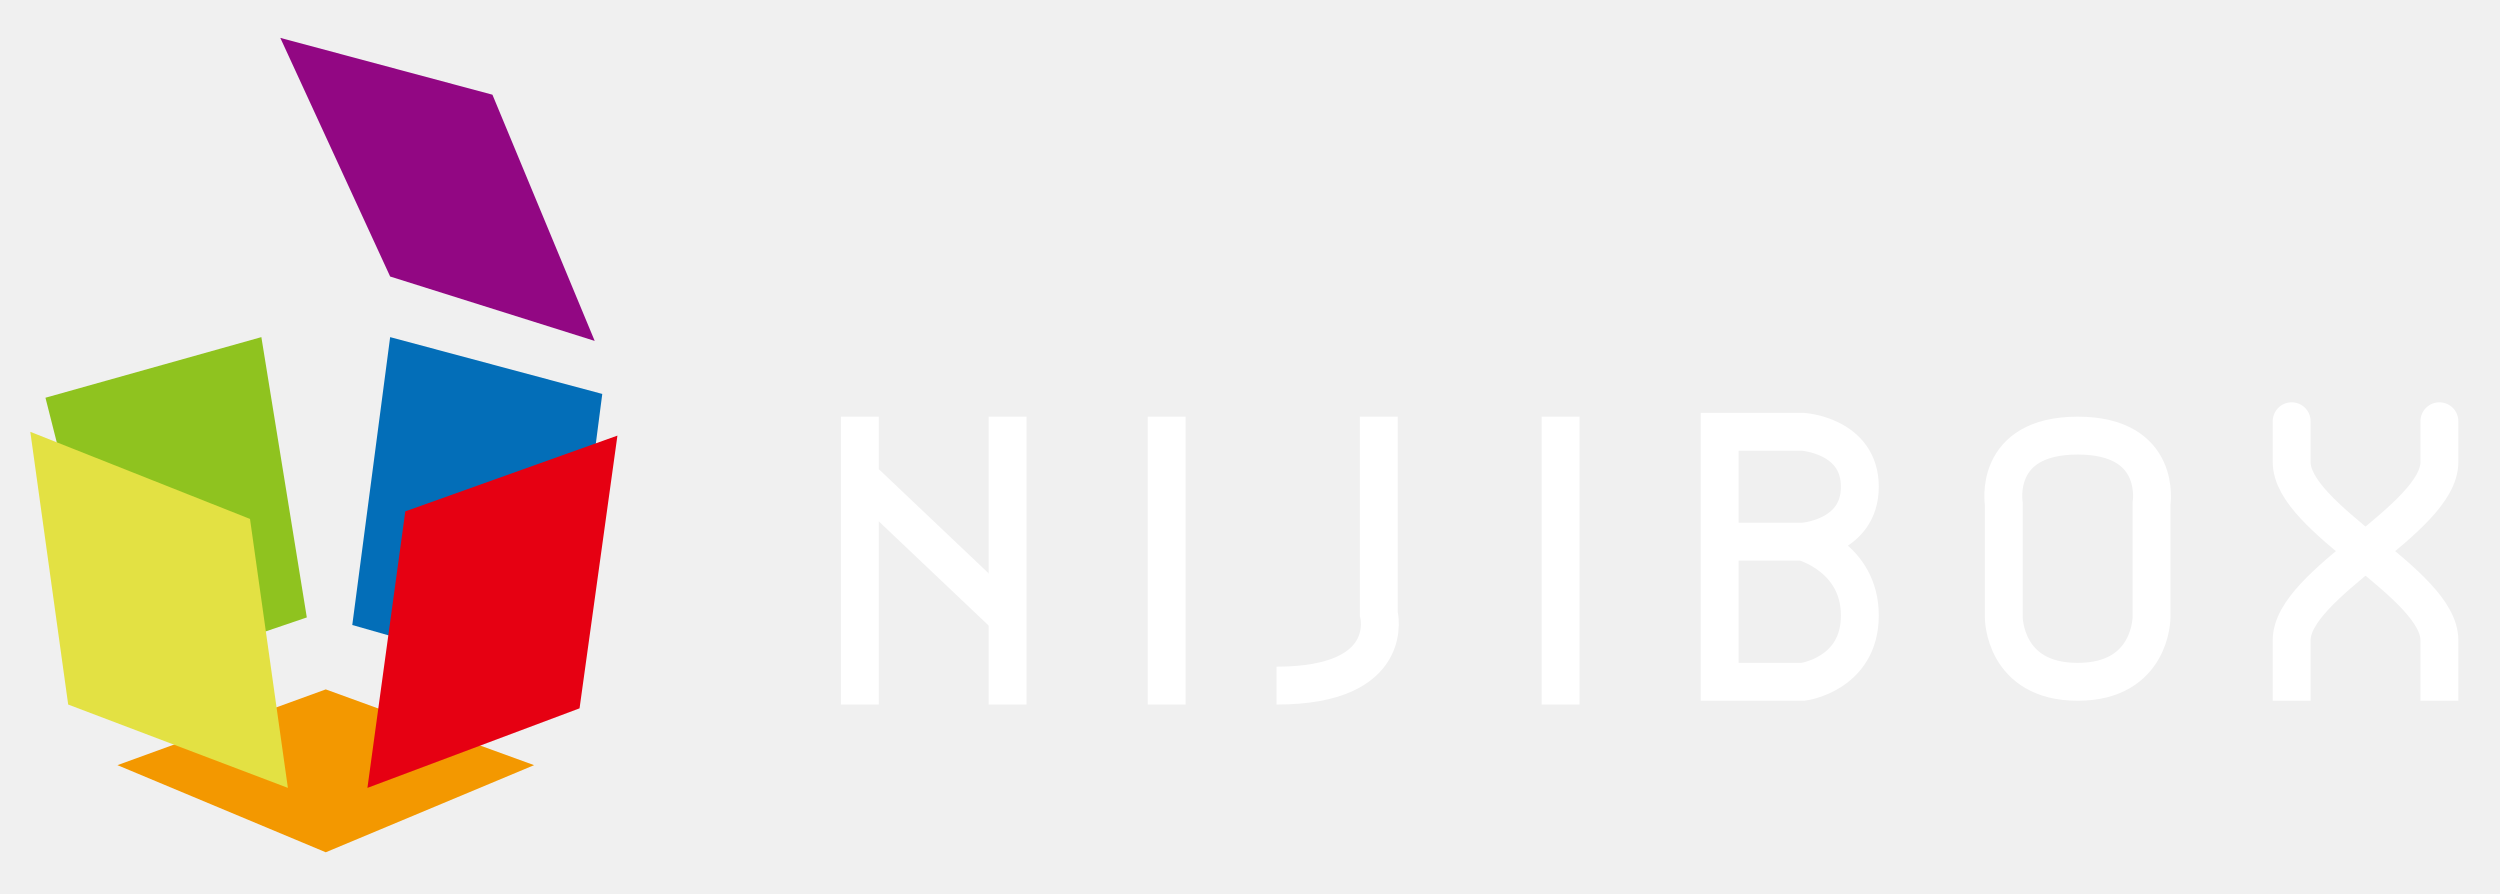
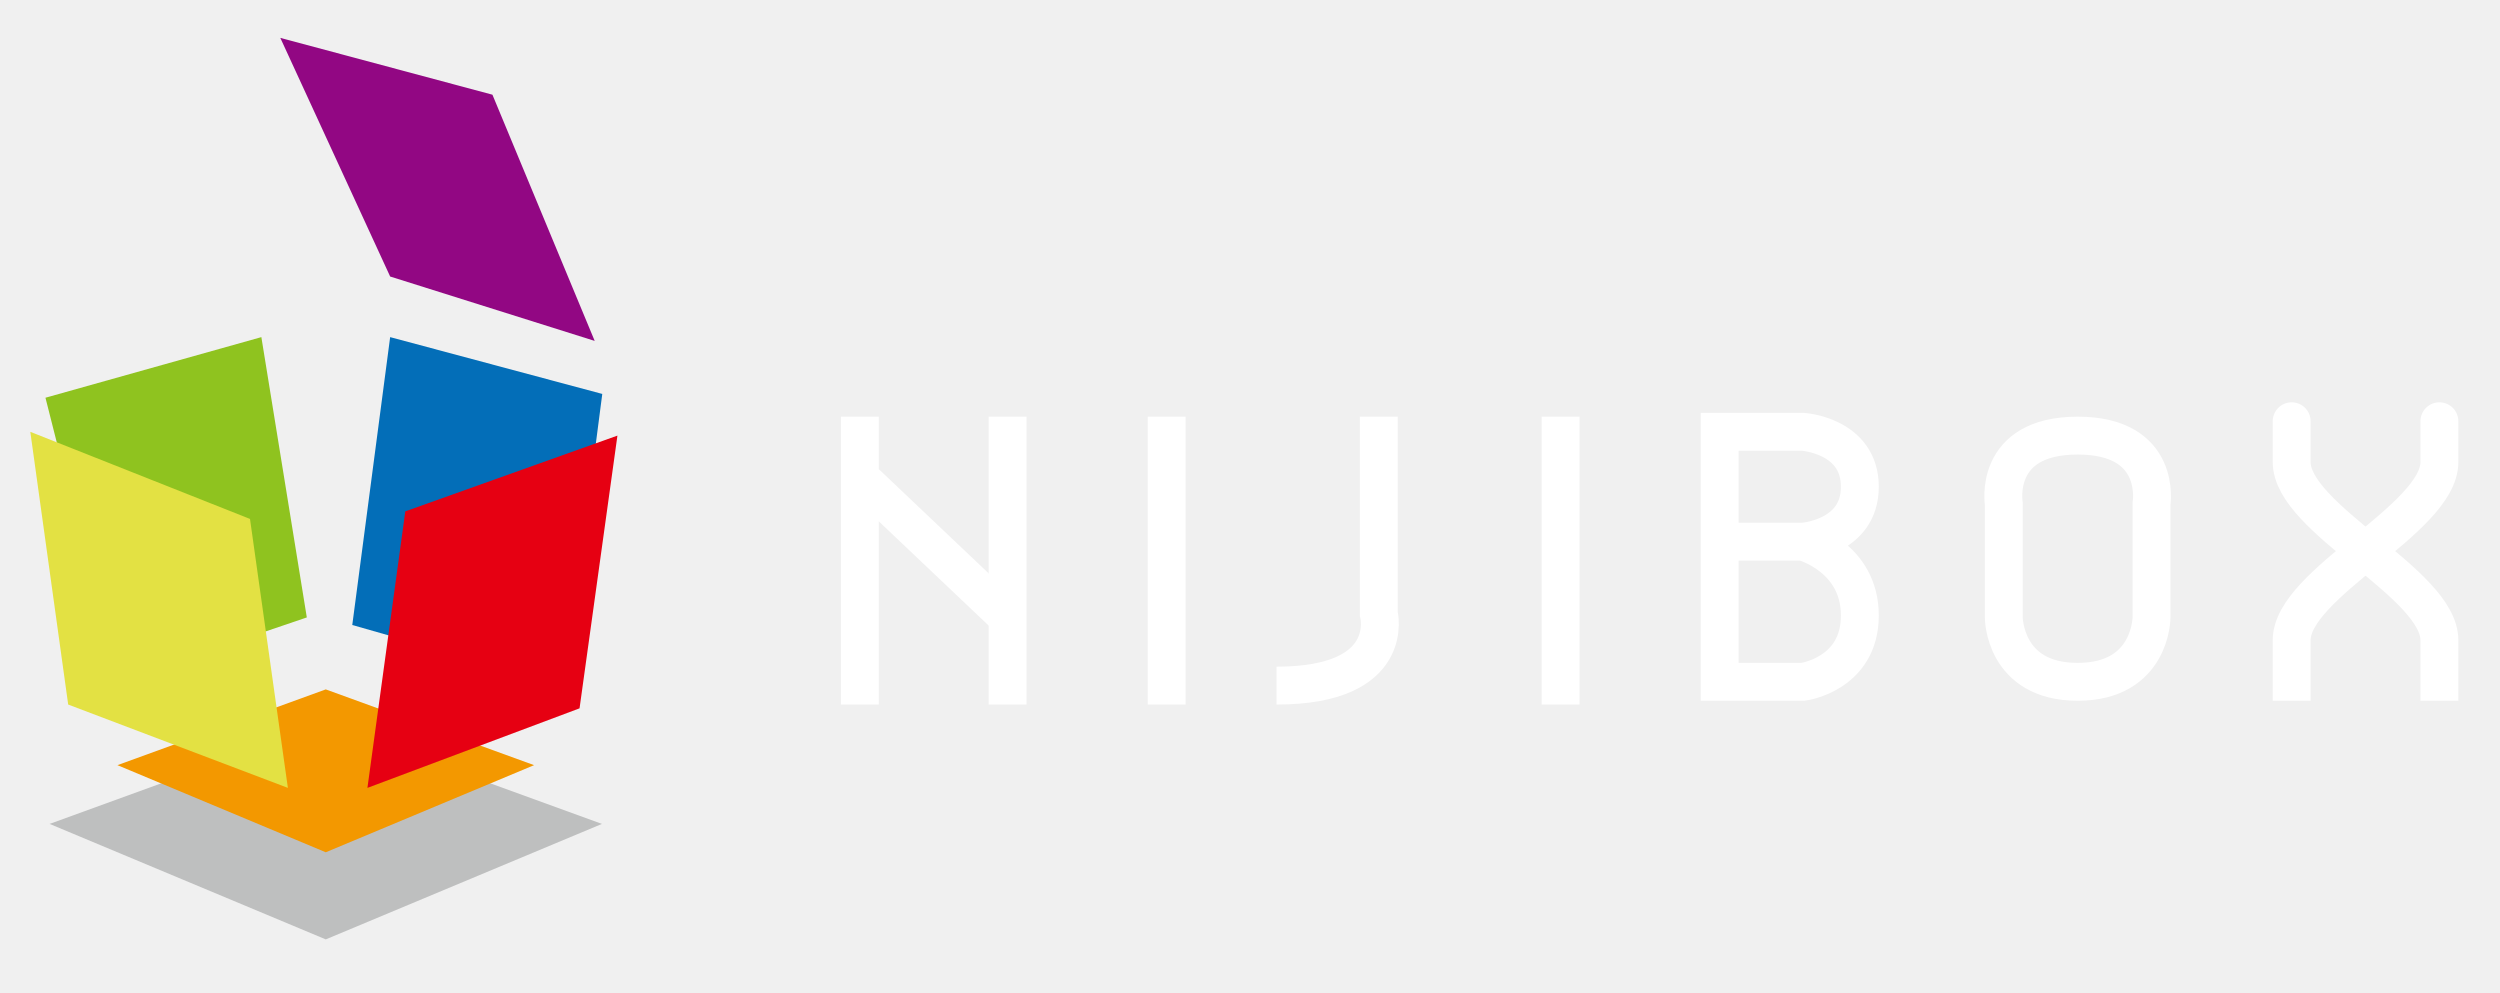
- <svg xmlns="http://www.w3.org/2000/svg" width="330" height="118" viewBox="0 0 330 118" fill="none">
+ <svg xmlns="http://www.w3.org/2000/svg" width="330" height="131" viewBox="0 0 330 131" fill="none">
+   <path d="M43 124L6.547 108.756L43 95.5L79.454 108.756L43 124Z" fill="#BEBFBF" />
  <path d="M43 112.5L15.5 101L43 91L70.5 101L43 112.5Z" fill="#F39800" />
  <path d="M34.5 44.5L40.5 81.5L15.5 90L6 52.5L34.5 44.5Z" fill="#8FC31F" />
  <path d="M33 68.5L38 104L9 93L4 57L33 68.5Z" fill="#E3E143" />
  <path d="M51.5 44.5L46.5 82.5L74.5 90.5L79.5 52L51.5 44.5Z" fill="#036EB8" />
  <path d="M78.5 45L51.5 36.5L37 5L65 12.5L78.5 45Z" fill="#920783" />
  <path d="M76.5 93.5L48.5 104L53.5 67.5L81.5 57.5L76.5 93.5Z" fill="#E60012" />
  <path d="M113.5 93C113.5 93 113.5 72.5 113.5 63M113.5 55V63M113.5 63C121.115 70.225 125.385 74.275 133 81.5" stroke="white" stroke-width="5" />
  <path d="M133 93V55" stroke="white" stroke-width="5" />
  <path d="M154 93V55" stroke="white" stroke-width="5" />
  <path d="M182 55V81C182 81 184.5 90.5 168.5 90.5" stroke="white" stroke-width="5" />
  <path d="M206 93V55" stroke="white" stroke-width="5" />
  <path d="M238 71.5H227M238 71.5C238 71.5 245.5 73.5 245.5 81.25C245.5 89 238 90 238 90H227V71.5M238 71.5C238 71.5 245.5 71 245.5 64.25C245.5 57.5 238 57 238 57H227V71.5" stroke="white" stroke-width="5" />
  <path d="M302.5 56C302.5 56 302.5 53.5 302.5 61C302.5 68.5 322 77 322 84.5C322 92 322 92.5 322 92.5" stroke="white" stroke-width="5" />
  <path d="M322 56C322 56 322 53.5 322 61C322 68.5 302.5 77 302.5 84.5C302.5 92 302.5 92.5 302.5 92.5" stroke="white" stroke-width="5" />
  <path d="M284 81.5V66.5C284 66.5 285.5 57.5 274.25 57.5C263 57.5 264.5 66.5 264.5 66.5L264.5 81.5C264.5 81.5 264.5 90 274.25 90C284 90 284 81.5 284 81.5Z" stroke="white" stroke-width="5" />
</svg>
